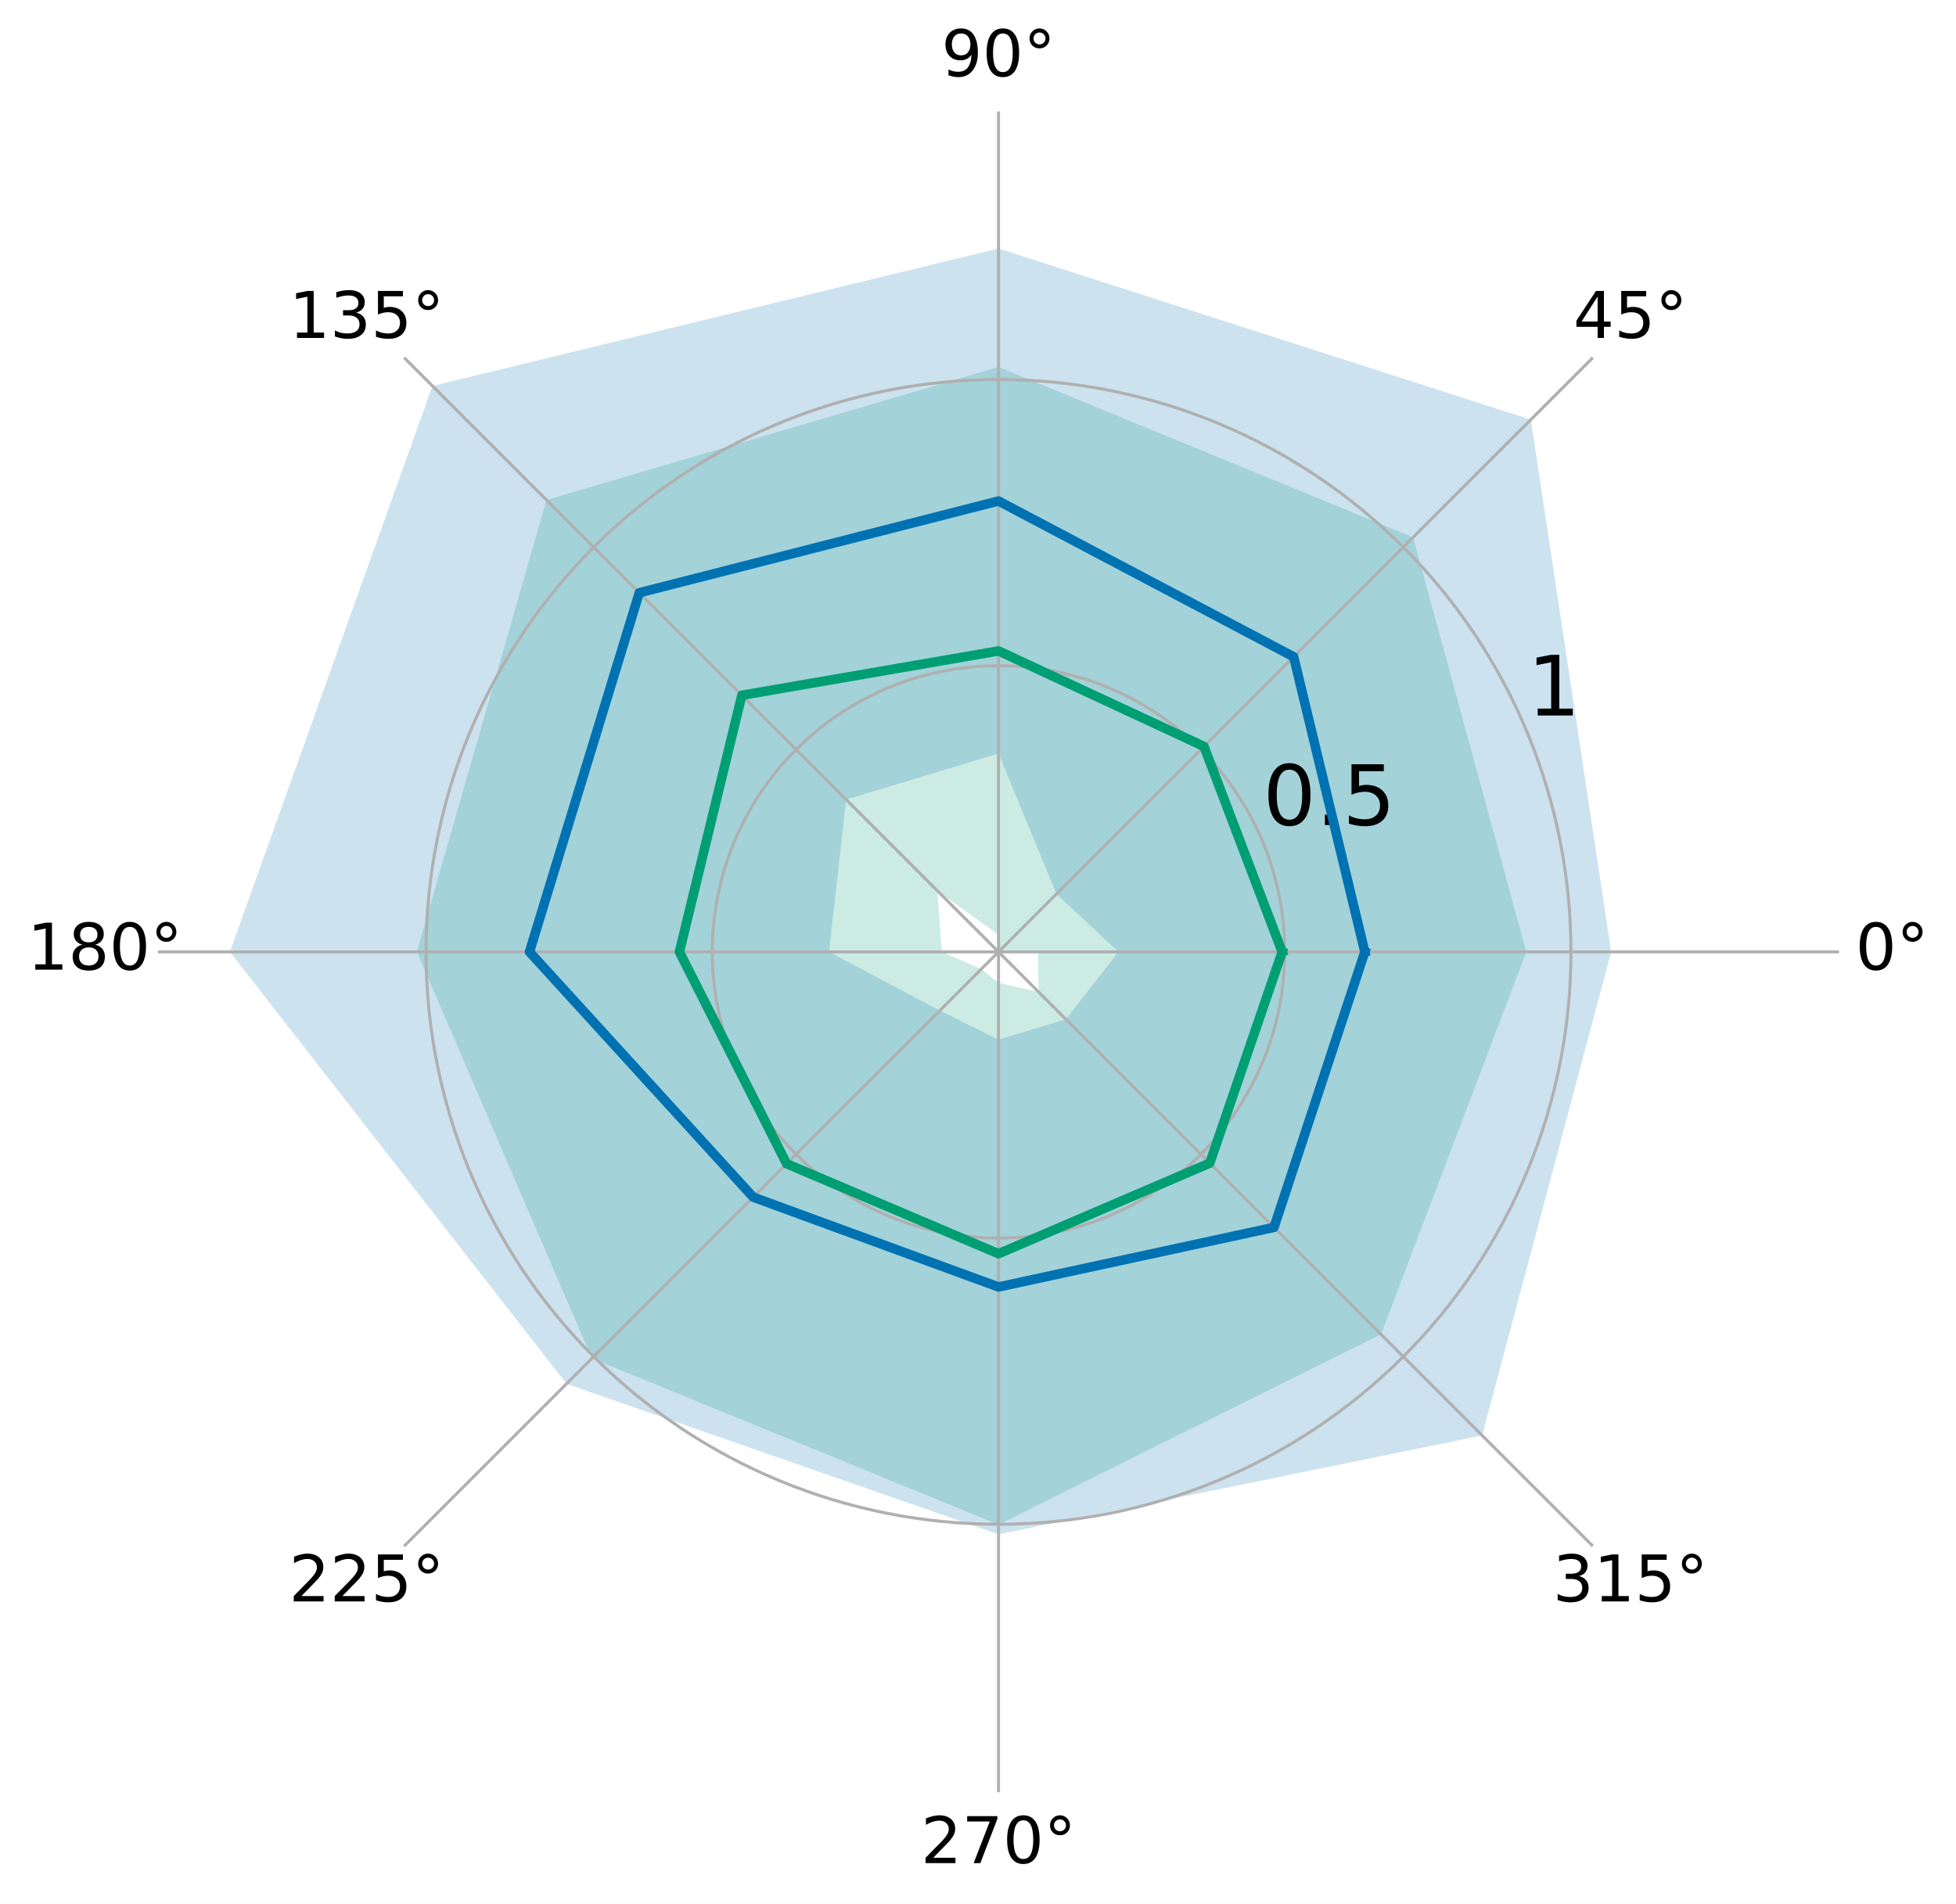
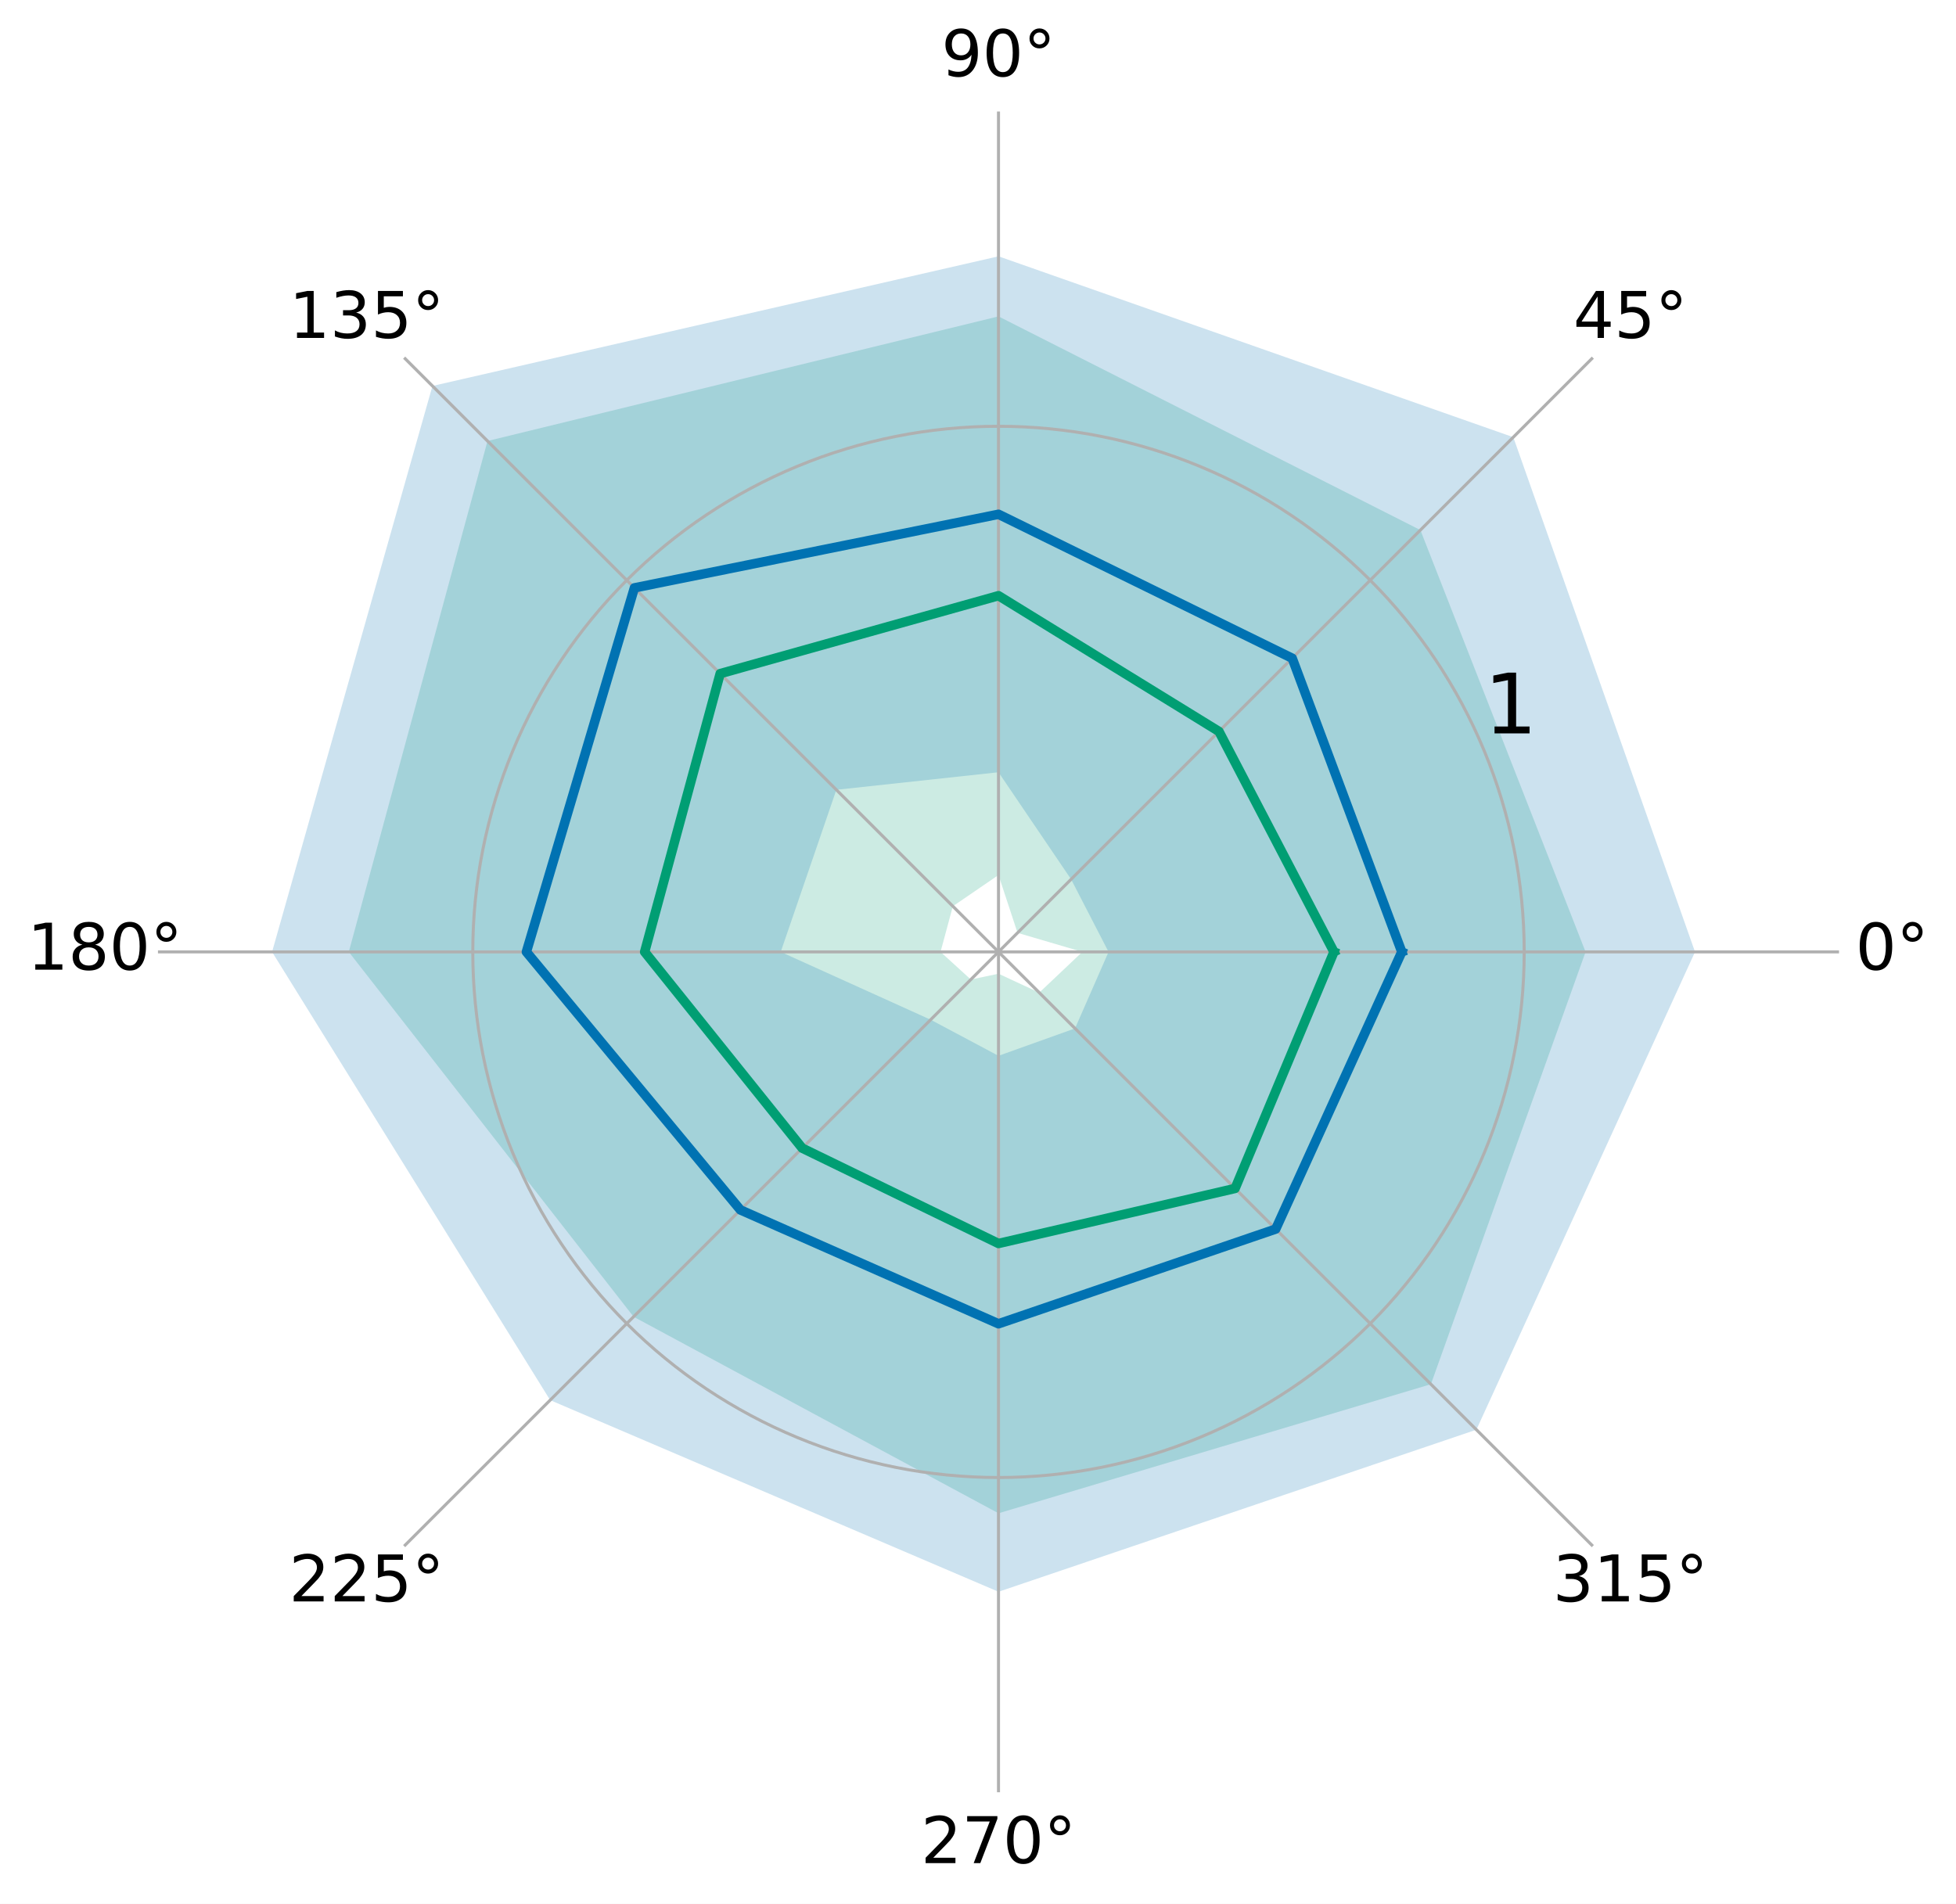
<svg xmlns="http://www.w3.org/2000/svg" xmlns:xlink="http://www.w3.org/1999/xlink" width="516.053pt" height="502.373pt" viewBox="0 0 516.053 502.373" version="1.1">
  <defs>
    <style type="text/css">*{stroke-linejoin: round; stroke-linecap: butt}</style>
  </defs>
  <g id="figure_1">
    <g id="patch_1">
      <path d="M 0 502.373  L 516.053 502.373  L 516.053 0  L 0 0  z " style="fill: #ffffff" />
    </g>
    <g id="axes_1">
      <g id="patch_2">
        <path d="M 485.194 251.186  C 485.194 222.065 479.458 193.227 468.314 166.323  C 457.17 139.418 440.834 114.97 420.242 94.378  C 399.651 73.787 375.203 57.451 348.298 46.307  C 321.394 35.163 292.556 29.426 263.434 29.426  C 234.313 29.426 205.475 35.163 178.57 46.307  C 151.666 57.451 127.218 73.787 106.626 94.378  C 86.035 114.97 69.699 139.418 58.555 166.323  C 47.411 193.227 41.674 222.065 41.674 251.186  C 41.674 280.308 47.411 309.146 58.555 336.05  C 69.699 362.955 86.035 387.403 106.626 407.994  C 127.218 428.586 151.666 444.922 178.57 456.066  C 205.475 467.21 234.313 472.946 263.434 472.946  C 292.556 472.946 321.394 467.21 348.298 456.066  C 375.203 444.922 399.651 428.586 420.242 407.994  C 440.834 387.403 457.17 362.955 468.314 336.05  C 479.458 309.146 485.194 280.308 485.194 251.186  M 263.434 251.186  C 263.434 251.186 263.434 251.186 263.434 251.186  C 263.434 251.186 263.434 251.186 263.434 251.186  C 263.434 251.186 263.434 251.186 263.434 251.186  C 263.434 251.186 263.434 251.186 263.434 251.186  C 263.434 251.186 263.434 251.186 263.434 251.186  C 263.434 251.186 263.434 251.186 263.434 251.186  C 263.434 251.186 263.434 251.186 263.434 251.186  C 263.434 251.186 263.434 251.186 263.434 251.186  C 263.434 251.186 263.434 251.186 263.434 251.186  C 263.434 251.186 263.434 251.186 263.434 251.186  C 263.434 251.186 263.434 251.186 263.434 251.186  C 263.434 251.186 263.434 251.186 263.434 251.186  C 263.434 251.186 263.434 251.186 263.434 251.186  C 263.434 251.186 263.434 251.186 263.434 251.186  C 263.434 251.186 263.434 251.186 263.434 251.186  C 263.434 251.186 263.434 251.186 263.434 251.186  z " style="fill: #ffffff" />
      </g>
-       <g id="FillBetweenPolyCollection_1">
+       <g id="PolyCollection_1">
        <defs>
-           <path id="m3b19326ac6" d="M 402.675 -251.186  L 273.888 -251.186  L 263.434 -251.186  L 263.434 -255.677  L 247.257 -267.364  L 248.516 -251.186  L 258.897 -246.649  L 263.434 -243.003  L 273.989 -240.632  L 273.888 -251.186  L 402.675 -251.186  L 402.675 -251.186  L 364.352 -150.269  L 263.434 -100.071  L 156.166 -143.918  L 109.982 -251.186  L 144.18 -370.441  L 263.434 -405.539  L 372.827 -360.579  L 402.675 -251.186  z " />
+           <path id="m4facee7063" d="M 418.325 -251.186  L 285.555 -251.186  L 268.46 -256.212  L 263.434 -271.473  L 251.392 -263.229  L 248.141 -251.186  L 256.141 -243.893  L 263.434 -245.428  L 274.191 -240.43  L 285.555 -251.186  L 418.325 -251.186  L 418.325 -251.186  L 377.517 -137.103  L 263.434 -103.049  L 167.157 -154.909  L 92.019 -251.186  L 128.62 -386.001  L 263.434 -418.885  L 374.745 -362.497  L 418.325 -251.186  z " />
        </defs>
-         <g clip-path="url(#p79e2b2fea8)">
-           <use xlink:href="#m3b19326ac6" x="0" y="502.373" style="fill: #009e73; fill-opacity: 0.2" />
+         <g clip-path="url(#pea77c9c349)">
+           <use xlink:href="#m4facee7063" x="0" y="502.373" style="fill: #009e73; fill-opacity: 0.2" />
        </g>
      </g>
-       <g id="FillBetweenPolyCollection_2">
+       <g id="PolyCollection_2">
        <defs>
-           <path id="mb18804e474" d="M 425.077 -251.186  L 295.089 -251.186  L 278.729 -266.481  L 263.434 -303.535  L 223.233 -291.388  L 218.72 -251.186  L 247.961 -235.714  L 263.434 -228.038  L 281.212 -233.408  L 295.089 -251.186  L 425.077 -251.186  L 425.077 -251.186  L 391.034 -123.587  L 263.434 -97.493  L 149.467 -137.219  L 60.661 -251.186  L 114.093 -400.527  L 263.434 -436.793  L 403.88 -391.633  L 425.077 -251.186  z " />
+           <path id="m8ca2be571e" d="M 447.2 -251.186  L 292.475 -251.186  L 282.591 -270.343  L 263.434 -298.591  L 220.659 -293.961  L 205.98 -251.186  L 245.536 -233.288  L 263.434 -223.766  L 283.625 -230.996  L 292.475 -251.186  L 447.2 -251.186  L 447.2 -251.186  L 389.52 -125.101  L 263.434 -82.337  L 145.149 -132.901  L 71.78 -251.186  L 114.093 -400.527  L 263.434 -434.739  L 399.254 -387.006  L 447.2 -251.186  z " />
        </defs>
-         <g clip-path="url(#p79e2b2fea8)">
-           <use xlink:href="#mb18804e474" x="0" y="502.373" style="fill: #0072b2; fill-opacity: 0.2" />
+         <g clip-path="url(#pea77c9c349)">
+           <use xlink:href="#m8ca2be571e" x="0" y="502.373" style="fill: #0072b2; fill-opacity: 0.2" />
        </g>
      </g>
      <g id="matplotlib.axis_1">
        <g id="xtick_1">
          <g id="line2d_1">
-             <path d="M 263.434 251.186  L 485.194 251.186  " clip-path="url(#p79e2b2fea8)" style="fill: none; stroke: #b0b0b0; stroke-width: 0.8; stroke-linecap: square" />
+             <path d="M 263.434 251.186  L 485.194 251.186  " clip-path="url(#pea77c9c349)" style="fill: none; stroke: #b0b0b0; stroke-width: 0.8; stroke-linecap: square" />
          </g>
          <g id="text_1">
            <g transform="translate(489.5362 255.8773) scale(0.17 -0.17)">
              <defs>
                <path id="DejaVuSans-30" d="M 2034 4250  Q 1547 4250 1301 3770  Q 1056 3291 1056 2328  Q 1056 1369 1301 889  Q 1547 409 2034 409  Q 2525 409 2770 889  Q 3016 1369 3016 2328  Q 3016 3291 2770 3770  Q 2525 4250 2034 4250  z M 2034 4750  Q 2819 4750 3233 4129  Q 3647 3509 3647 2328  Q 3647 1150 3233 529  Q 2819 -91 2034 -91  Q 1250 -91 836 529  Q 422 1150 422 2328  Q 422 3509 836 4129  Q 1250 4750 2034 4750  z " transform="scale(0.015625)" />
                <path id="DejaVuSans-b0" d="M 1600 4347  Q 1350 4347 1178 4173  Q 1006 4000 1006 3750  Q 1006 3503 1178 3333  Q 1350 3163 1600 3163  Q 1850 3163 2022 3333  Q 2194 3503 2194 3750  Q 2194 3997 2020 4172  Q 1847 4347 1600 4347  z M 1600 4750  Q 1800 4750 1984 4673  Q 2169 4597 2303 4453  Q 2447 4313 2519 4134  Q 2591 3956 2591 3750  Q 2591 3338 2302 3052  Q 2013 2766 1594 2766  Q 1172 2766 890 3047  Q 609 3328 609 3750  Q 609 4169 896 4459  Q 1184 4750 1600 4750  z " transform="scale(0.015625)" />
              </defs>
              <use xlink:href="#DejaVuSans-30" />
-               <use xlink:href="#DejaVuSans-b0" transform="translate(63.62305 0)" />
+               <use xlink:href="#DejaVuSans-b0" x="63.623" />
            </g>
          </g>
        </g>
        <g id="xtick_2">
          <g id="line2d_2">
-             <path d="M 263.434 251.186  L 420.242 94.378  " clip-path="url(#p79e2b2fea8)" style="fill: none; stroke: #b0b0b0; stroke-width: 0.8; stroke-linecap: square" />
+             <path d="M 263.434 251.186  L 420.242 94.378  " clip-path="url(#pea77c9c349)" style="fill: none; stroke: #b0b0b0; stroke-width: 0.8; stroke-linecap: square" />
          </g>
          <g id="text_2">
            <g transform="translate(415.0756 89.16985) scale(0.17 -0.17)">
              <defs>
                <path id="DejaVuSans-34" d="M 2419 4116  L 825 1625  L 2419 1625  L 2419 4116  z M 2253 4666  L 3047 4666  L 3047 1625  L 3713 1625  L 3713 1100  L 3047 1100  L 3047 0  L 2419 0  L 2419 1100  L 313 1100  L 313 1709  L 2253 4666  z " transform="scale(0.015625)" />
                <path id="DejaVuSans-35" d="M 691 4666  L 3169 4666  L 3169 4134  L 1269 4134  L 1269 2991  Q 1406 3038 1543 3061  Q 1681 3084 1819 3084  Q 2600 3084 3056 2656  Q 3513 2228 3513 1497  Q 3513 744 3044 326  Q 2575 -91 1722 -91  Q 1428 -91 1123 -41  Q 819 9 494 109  L 494 744  Q 775 591 1075 516  Q 1375 441 1709 441  Q 2250 441 2565 725  Q 2881 1009 2881 1497  Q 2881 1984 2565 2268  Q 2250 2553 1709 2553  Q 1456 2553 1204 2497  Q 953 2441 691 2322  L 691 4666  z " transform="scale(0.015625)" />
              </defs>
              <use xlink:href="#DejaVuSans-34" />
-               <use xlink:href="#DejaVuSans-35" transform="translate(63.62305 0)" />
-               <use xlink:href="#DejaVuSans-b0" transform="translate(127.2461 0)" />
+               <use xlink:href="#DejaVuSans-35" x="63.623" />
+               <use xlink:href="#DejaVuSans-b0" x="127.246" />
            </g>
          </g>
        </g>
        <g id="xtick_3">
          <g id="line2d_3">
-             <path d="M 263.434 251.186  L 263.434 29.426  " clip-path="url(#p79e2b2fea8)" style="fill: none; stroke: #b0b0b0; stroke-width: 0.8; stroke-linecap: square" />
+             <path d="M 263.434 251.186  L 263.434 29.426  " clip-path="url(#pea77c9c349)" style="fill: none; stroke: #b0b0b0; stroke-width: 0.8; stroke-linecap: square" />
          </g>
          <g id="text_3">
            <g transform="translate(248.3681 20.11734) scale(0.17 -0.17)">
              <defs>
                <path id="DejaVuSans-39" d="M 703 97  L 703 672  Q 941 559 1184 500  Q 1428 441 1663 441  Q 2288 441 2617 861  Q 2947 1281 2994 2138  Q 2813 1869 2534 1725  Q 2256 1581 1919 1581  Q 1219 1581 811 2004  Q 403 2428 403 3163  Q 403 3881 828 4315  Q 1253 4750 1959 4750  Q 2769 4750 3195 4129  Q 3622 3509 3622 2328  Q 3622 1225 3098 567  Q 2575 -91 1691 -91  Q 1453 -91 1209 -44  Q 966 3 703 97  z M 1959 2075  Q 2384 2075 2632 2365  Q 2881 2656 2881 3163  Q 2881 3666 2632 3958  Q 2384 4250 1959 4250  Q 1534 4250 1286 3958  Q 1038 3666 1038 3163  Q 1038 2656 1286 2365  Q 1534 2075 1959 2075  z " transform="scale(0.015625)" />
              </defs>
              <use xlink:href="#DejaVuSans-39" />
-               <use xlink:href="#DejaVuSans-30" transform="translate(63.62305 0)" />
-               <use xlink:href="#DejaVuSans-b0" transform="translate(127.2461 0)" />
+               <use xlink:href="#DejaVuSans-30" x="63.623" />
+               <use xlink:href="#DejaVuSans-b0" x="127.246" />
            </g>
          </g>
        </g>
        <g id="xtick_4">
          <g id="line2d_4">
-             <path d="M 263.434 251.186  L 106.626 94.378  " clip-path="url(#p79e2b2fea8)" style="fill: none; stroke: #b0b0b0; stroke-width: 0.8; stroke-linecap: square" />
+             <path d="M 263.434 251.186  L 106.626 94.378  " clip-path="url(#pea77c9c349)" style="fill: none; stroke: #b0b0b0; stroke-width: 0.8; stroke-linecap: square" />
          </g>
          <g id="text_4">
            <g transform="translate(76.2525 89.16985) scale(0.17 -0.17)">
              <defs>
                <path id="DejaVuSans-31" d="M 794 531  L 1825 531  L 1825 4091  L 703 3866  L 703 4441  L 1819 4666  L 2450 4666  L 2450 531  L 3481 531  L 3481 0  L 794 0  L 794 531  z " transform="scale(0.015625)" />
                <path id="DejaVuSans-33" d="M 2597 2516  Q 3050 2419 3304 2112  Q 3559 1806 3559 1356  Q 3559 666 3084 287  Q 2609 -91 1734 -91  Q 1441 -91 1130 -33  Q 819 25 488 141  L 488 750  Q 750 597 1062 519  Q 1375 441 1716 441  Q 2309 441 2620 675  Q 2931 909 2931 1356  Q 2931 1769 2642 2001  Q 2353 2234 1838 2234  L 1294 2234  L 1294 2753  L 1863 2753  Q 2328 2753 2575 2939  Q 2822 3125 2822 3475  Q 2822 3834 2567 4026  Q 2313 4219 1838 4219  Q 1578 4219 1281 4162  Q 984 4106 628 3988  L 628 4550  Q 988 4650 1302 4700  Q 1616 4750 1894 4750  Q 2613 4750 3031 4423  Q 3450 4097 3450 3541  Q 3450 3153 3228 2886  Q 3006 2619 2597 2516  z " transform="scale(0.015625)" />
              </defs>
              <use xlink:href="#DejaVuSans-31" />
-               <use xlink:href="#DejaVuSans-33" transform="translate(63.62305 0)" />
-               <use xlink:href="#DejaVuSans-35" transform="translate(127.2461 0)" />
-               <use xlink:href="#DejaVuSans-b0" transform="translate(190.8691 0)" />
+               <use xlink:href="#DejaVuSans-33" x="63.623" />
+               <use xlink:href="#DejaVuSans-35" x="127.246" />
+               <use xlink:href="#DejaVuSans-b0" x="190.869" />
            </g>
          </g>
        </g>
        <g id="xtick_5">
          <g id="line2d_5">
-             <path d="M 263.434 251.186  L 41.674 251.186  " clip-path="url(#p79e2b2fea8)" style="fill: none; stroke: #b0b0b0; stroke-width: 0.8; stroke-linecap: square" />
+             <path d="M 263.434 251.186  L 41.674 251.186  " clip-path="url(#pea77c9c349)" style="fill: none; stroke: #b0b0b0; stroke-width: 0.8; stroke-linecap: square" />
          </g>
          <g id="text_5">
            <g transform="translate(7.2 255.8773) scale(0.17 -0.17)">
              <defs>
                <path id="DejaVuSans-38" d="M 2034 2216  Q 1584 2216 1326 1975  Q 1069 1734 1069 1313  Q 1069 891 1326 650  Q 1584 409 2034 409  Q 2484 409 2743 651  Q 3003 894 3003 1313  Q 3003 1734 2745 1975  Q 2488 2216 2034 2216  z M 1403 2484  Q 997 2584 770 2862  Q 544 3141 544 3541  Q 544 4100 942 4425  Q 1341 4750 2034 4750  Q 2731 4750 3128 4425  Q 3525 4100 3525 3541  Q 3525 3141 3298 2862  Q 3072 2584 2669 2484  Q 3125 2378 3379 2068  Q 3634 1759 3634 1313  Q 3634 634 3220 271  Q 2806 -91 2034 -91  Q 1263 -91 848 271  Q 434 634 434 1313  Q 434 1759 690 2068  Q 947 2378 1403 2484  z M 1172 3481  Q 1172 3119 1398 2916  Q 1625 2713 2034 2713  Q 2441 2713 2670 2916  Q 2900 3119 2900 3481  Q 2900 3844 2670 4047  Q 2441 4250 2034 4250  Q 1625 4250 1398 4047  Q 1172 3844 1172 3481  z " transform="scale(0.015625)" />
              </defs>
              <use xlink:href="#DejaVuSans-31" />
-               <use xlink:href="#DejaVuSans-38" transform="translate(63.62305 0)" />
-               <use xlink:href="#DejaVuSans-30" transform="translate(127.2461 0)" />
-               <use xlink:href="#DejaVuSans-b0" transform="translate(190.8691 0)" />
+               <use xlink:href="#DejaVuSans-38" x="63.623" />
+               <use xlink:href="#DejaVuSans-30" x="127.246" />
+               <use xlink:href="#DejaVuSans-b0" x="190.869" />
            </g>
          </g>
        </g>
        <g id="xtick_6">
          <g id="line2d_6">
-             <path d="M 263.434 251.186  L 106.626 407.994  " clip-path="url(#p79e2b2fea8)" style="fill: none; stroke: #b0b0b0; stroke-width: 0.8; stroke-linecap: square" />
+             <path d="M 263.434 251.186  L 106.626 407.994  " clip-path="url(#pea77c9c349)" style="fill: none; stroke: #b0b0b0; stroke-width: 0.8; stroke-linecap: square" />
          </g>
          <g id="text_6">
            <g transform="translate(76.2525 422.5848) scale(0.17 -0.17)">
              <defs>
                <path id="DejaVuSans-32" d="M 1228 531  L 3431 531  L 3431 0  L 469 0  L 469 531  Q 828 903 1448 1529  Q 2069 2156 2228 2338  Q 2531 2678 2651 2914  Q 2772 3150 2772 3378  Q 2772 3750 2511 3984  Q 2250 4219 1831 4219  Q 1534 4219 1204 4116  Q 875 4013 500 3803  L 500 4441  Q 881 4594 1212 4672  Q 1544 4750 1819 4750  Q 2544 4750 2975 4387  Q 3406 4025 3406 3419  Q 3406 3131 3298 2873  Q 3191 2616 2906 2266  Q 2828 2175 2409 1742  Q 1991 1309 1228 531  z " transform="scale(0.015625)" />
              </defs>
              <use xlink:href="#DejaVuSans-32" />
-               <use xlink:href="#DejaVuSans-32" transform="translate(63.62305 0)" />
-               <use xlink:href="#DejaVuSans-35" transform="translate(127.2461 0)" />
-               <use xlink:href="#DejaVuSans-b0" transform="translate(190.8691 0)" />
+               <use xlink:href="#DejaVuSans-32" x="63.623" />
+               <use xlink:href="#DejaVuSans-35" x="127.246" />
+               <use xlink:href="#DejaVuSans-b0" x="190.869" />
            </g>
          </g>
        </g>
        <g id="xtick_7">
          <g id="line2d_7">
-             <path d="M 263.434 251.186  L 263.434 472.946  " clip-path="url(#p79e2b2fea8)" style="fill: none; stroke: #b0b0b0; stroke-width: 0.8; stroke-linecap: square" />
+             <path d="M 263.434 251.186  L 263.434 472.946  " clip-path="url(#pea77c9c349)" style="fill: none; stroke: #b0b0b0; stroke-width: 0.8; stroke-linecap: square" />
          </g>
          <g id="text_7">
            <g transform="translate(242.96 491.6373) scale(0.17 -0.17)">
              <defs>
                <path id="DejaVuSans-37" d="M 525 4666  L 3525 4666  L 3525 4397  L 1831 0  L 1172 0  L 2766 4134  L 525 4134  L 525 4666  z " transform="scale(0.015625)" />
              </defs>
              <use xlink:href="#DejaVuSans-32" />
-               <use xlink:href="#DejaVuSans-37" transform="translate(63.62305 0)" />
-               <use xlink:href="#DejaVuSans-30" transform="translate(127.2461 0)" />
-               <use xlink:href="#DejaVuSans-b0" transform="translate(190.8691 0)" />
+               <use xlink:href="#DejaVuSans-37" x="63.623" />
+               <use xlink:href="#DejaVuSans-30" x="127.246" />
+               <use xlink:href="#DejaVuSans-b0" x="190.869" />
            </g>
          </g>
        </g>
        <g id="xtick_8">
          <g id="line2d_8">
-             <path d="M 263.434 251.186  L 420.242 407.994  " clip-path="url(#p79e2b2fea8)" style="fill: none; stroke: #b0b0b0; stroke-width: 0.8; stroke-linecap: square" />
+             <path d="M 263.434 251.186  L 420.242 407.994  " clip-path="url(#pea77c9c349)" style="fill: none; stroke: #b0b0b0; stroke-width: 0.8; stroke-linecap: square" />
          </g>
          <g id="text_8">
            <g transform="translate(409.6675 422.5848) scale(0.17 -0.17)">
              <use xlink:href="#DejaVuSans-33" />
-               <use xlink:href="#DejaVuSans-31" transform="translate(63.62305 0)" />
-               <use xlink:href="#DejaVuSans-35" transform="translate(127.2461 0)" />
-               <use xlink:href="#DejaVuSans-b0" transform="translate(190.8691 0)" />
+               <use xlink:href="#DejaVuSans-31" x="63.623" />
+               <use xlink:href="#DejaVuSans-35" x="127.246" />
+               <use xlink:href="#DejaVuSans-b0" x="190.869" />
            </g>
          </g>
        </g>
      </g>
      <g id="matplotlib.axis_2">
        <g id="ytick_1">
          <g id="line2d_9">
-             <path d="M 338.951 251.186  C 338.951 241.27 336.998 231.449 333.203 222.287  C 329.408 213.125 323.845 204.8 316.833 197.788  C 309.821 190.776 301.495 185.213 292.333 181.418  C 283.172 177.623 273.351 175.669 263.434 175.669  C 253.518 175.669 243.697 177.623 234.535 181.418  C 225.373 185.213 217.048 190.776 210.036 197.788  C 203.024 204.8 197.461 213.125 193.666 222.287  C 189.871 231.449 187.917 241.27 187.917 251.186  C 187.917 261.103 189.871 270.924 193.666 280.085  C 197.461 289.247 203.024 297.573 210.036 304.585  C 217.048 311.597 225.373 317.16 234.535 320.955  C 243.697 324.75 253.518 326.703 263.434 326.703  C 273.351 326.703 283.172 324.75 292.333 320.955  C 301.495 317.16 309.821 311.597 316.833 304.585  C 323.845 297.573 329.408 289.247 333.203 280.085  C 336.998 270.924 338.951 261.103 338.951 251.186  " clip-path="url(#p79e2b2fea8)" style="fill: none; stroke: #b0b0b0; stroke-width: 0.8; stroke-linecap: square" />
+             <path d="M 402.133 251.186  C 402.133 232.973 398.545 214.936 391.575 198.109  C 384.605 181.281 374.388 165.991 361.509 153.112  C 348.63 140.233 333.339 130.016 316.512 123.046  C 299.685 116.075 281.648 112.488 263.434 112.488  C 245.221 112.488 227.184 116.075 210.357 123.046  C 193.529 130.016 178.239 140.233 165.36 153.112  C 152.481 165.991 142.264 181.281 135.294 198.109  C 128.323 214.936 124.736 232.973 124.736 251.186  C 124.736 269.4 128.323 287.437 135.294 304.264  C 142.264 321.091 152.481 336.382 165.36 349.261  C 178.239 362.14 193.529 372.357 210.357 379.327  C 227.184 386.297 245.221 389.885 263.434 389.885  C 281.648 389.885 299.685 386.297 316.512 379.327  C 333.339 372.357 348.63 362.14 361.509 349.261  C 374.388 336.382 384.605 321.091 391.575 304.264  C 398.545 287.437 402.133 269.4 402.133 251.186  " clip-path="url(#pea77c9c349)" style="fill: none; stroke: #b0b0b0; stroke-width: 0.8; stroke-linecap: square" />
          </g>
          <g id="text_9">
-             <g transform="translate(333.2029 217.712) scale(0.22 -0.22)">
-               <defs>
-                 <path id="DejaVuSans-2e" d="M 684 794  L 1344 794  L 1344 0  L 684 0  L 684 794  z " transform="scale(0.015625)" />
-               </defs>
-               <use xlink:href="#DejaVuSans-30" />
-               <use xlink:href="#DejaVuSans-2e" transform="translate(63.62305 0)" />
-               <use xlink:href="#DejaVuSans-35" transform="translate(95.41016 0)" />
-             </g>
-           </g>
-         </g>
-         <g id="ytick_2">
-           <g id="line2d_10">
-             <path d="M 414.468 251.186  C 414.468 231.353 410.561 211.712 402.971 193.388  C 395.381 175.064 384.256 158.414 370.231 144.389  C 356.207 130.365 339.556 119.239 321.233 111.649  C 302.909 104.059 283.268 100.153 263.434 100.153  C 243.601 100.153 223.96 104.059 205.636 111.649  C 187.312 119.239 170.662 130.365 156.637 144.389  C 142.613 158.414 131.487 175.064 123.897 193.388  C 116.307 211.712 112.401 231.353 112.401 251.186  C 112.401 271.02 116.307 290.661 123.897 308.985  C 131.487 327.308 142.613 343.959 156.637 357.983  C 170.662 372.008 187.312 383.133 205.636 390.723  C 223.96 398.313 243.601 402.22 263.434 402.22  C 283.268 402.22 302.909 398.313 321.233 390.723  C 339.556 383.133 356.207 372.008 370.231 357.983  C 384.256 343.959 395.381 327.308 402.971 308.985  C 410.561 290.661 414.468 271.02 414.468 251.186  " clip-path="url(#p79e2b2fea8)" style="fill: none; stroke: #b0b0b0; stroke-width: 0.8; stroke-linecap: square" />
-           </g>
-           <g id="text_10">
-             <g transform="translate(402.9714 188.813) scale(0.22 -0.22)">
+             <g transform="translate(391.5752 193.5334) scale(0.22 -0.22)">
              <use xlink:href="#DejaVuSans-31" />
            </g>
          </g>
        </g>
      </g>
+       <g id="line2d_10">
+         <path d="M 351.94 251.186  L 321.603 193.018  L 263.434 157.194  L 190.006 177.758  L 170.08 251.186  L 211.649 302.972  L 263.434 328.134  L 325.854 313.606  L 351.94 251.186  " clip-path="url(#pea77c9c349)" style="fill: none; stroke: #009e73; stroke-width: 2.5; stroke-linecap: square" />
+       </g>
      <g id="line2d_11">
-         <path d="M 338.281 251.186  L 317.648 196.973  L 263.434 171.765  L 195.718 183.471  L 179.249 251.186  L 207.532 307.089  L 263.434 330.836  L 319.171 306.923  L 338.281 251.186  " clip-path="url(#p79e2b2fea8)" style="fill: none; stroke: #009e73; stroke-width: 2.5; stroke-linecap: square" />
-       </g>
-       <g id="line2d_12">
-         <path d="M 360.083 251.186  L 341.305 173.316  L 263.434 132.209  L 168.663 156.415  L 139.691 251.186  L 198.714 315.907  L 263.434 339.607  L 336.123 323.875  L 360.083 251.186  " clip-path="url(#p79e2b2fea8)" style="fill: none; stroke: #0072b2; stroke-width: 2.5; stroke-linecap: square" />
+         <path d="M 369.837 251.186  L 340.923 173.698  L 263.434 135.708  L 167.376 155.128  L 138.88 251.186  L 195.343 319.278  L 263.434 349.321  L 336.572 324.324  L 369.837 251.186  " clip-path="url(#pea77c9c349)" style="fill: none; stroke: #0072b2; stroke-width: 2.5; stroke-linecap: square" />
      </g>
    </g>
  </g>
  <defs>
-     <clipPath id="p79e2b2fea8">
+     <clipPath id="pea77c9c349">
      <path d="M 485.194 251.186  C 485.194 222.065 479.458 193.227 468.314 166.323  C 457.17 139.418 440.834 114.97 420.242 94.378  C 399.651 73.787 375.203 57.451 348.298 46.307  C 321.394 35.163 292.556 29.426 263.434 29.426  C 234.313 29.426 205.475 35.163 178.57 46.307  C 151.666 57.451 127.218 73.787 106.626 94.378  C 86.035 114.97 69.699 139.418 58.555 166.323  C 47.411 193.227 41.674 222.065 41.674 251.186  C 41.674 280.308 47.411 309.146 58.555 336.05  C 69.699 362.955 86.035 387.403 106.626 407.994  C 127.218 428.586 151.666 444.922 178.57 456.066  C 205.475 467.21 234.313 472.946 263.434 472.946  C 292.556 472.946 321.394 467.21 348.298 456.066  C 375.203 444.922 399.651 428.586 420.242 407.994  C 440.834 387.403 457.17 362.955 468.314 336.05  C 479.458 309.146 485.194 280.308 485.194 251.186  M 263.434 251.186  C 263.434 251.186 263.434 251.186 263.434 251.186  C 263.434 251.186 263.434 251.186 263.434 251.186  C 263.434 251.186 263.434 251.186 263.434 251.186  C 263.434 251.186 263.434 251.186 263.434 251.186  C 263.434 251.186 263.434 251.186 263.434 251.186  C 263.434 251.186 263.434 251.186 263.434 251.186  C 263.434 251.186 263.434 251.186 263.434 251.186  C 263.434 251.186 263.434 251.186 263.434 251.186  C 263.434 251.186 263.434 251.186 263.434 251.186  C 263.434 251.186 263.434 251.186 263.434 251.186  C 263.434 251.186 263.434 251.186 263.434 251.186  C 263.434 251.186 263.434 251.186 263.434 251.186  C 263.434 251.186 263.434 251.186 263.434 251.186  C 263.434 251.186 263.434 251.186 263.434 251.186  C 263.434 251.186 263.434 251.186 263.434 251.186  C 263.434 251.186 263.434 251.186 263.434 251.186  z " />
    </clipPath>
  </defs>
</svg>
